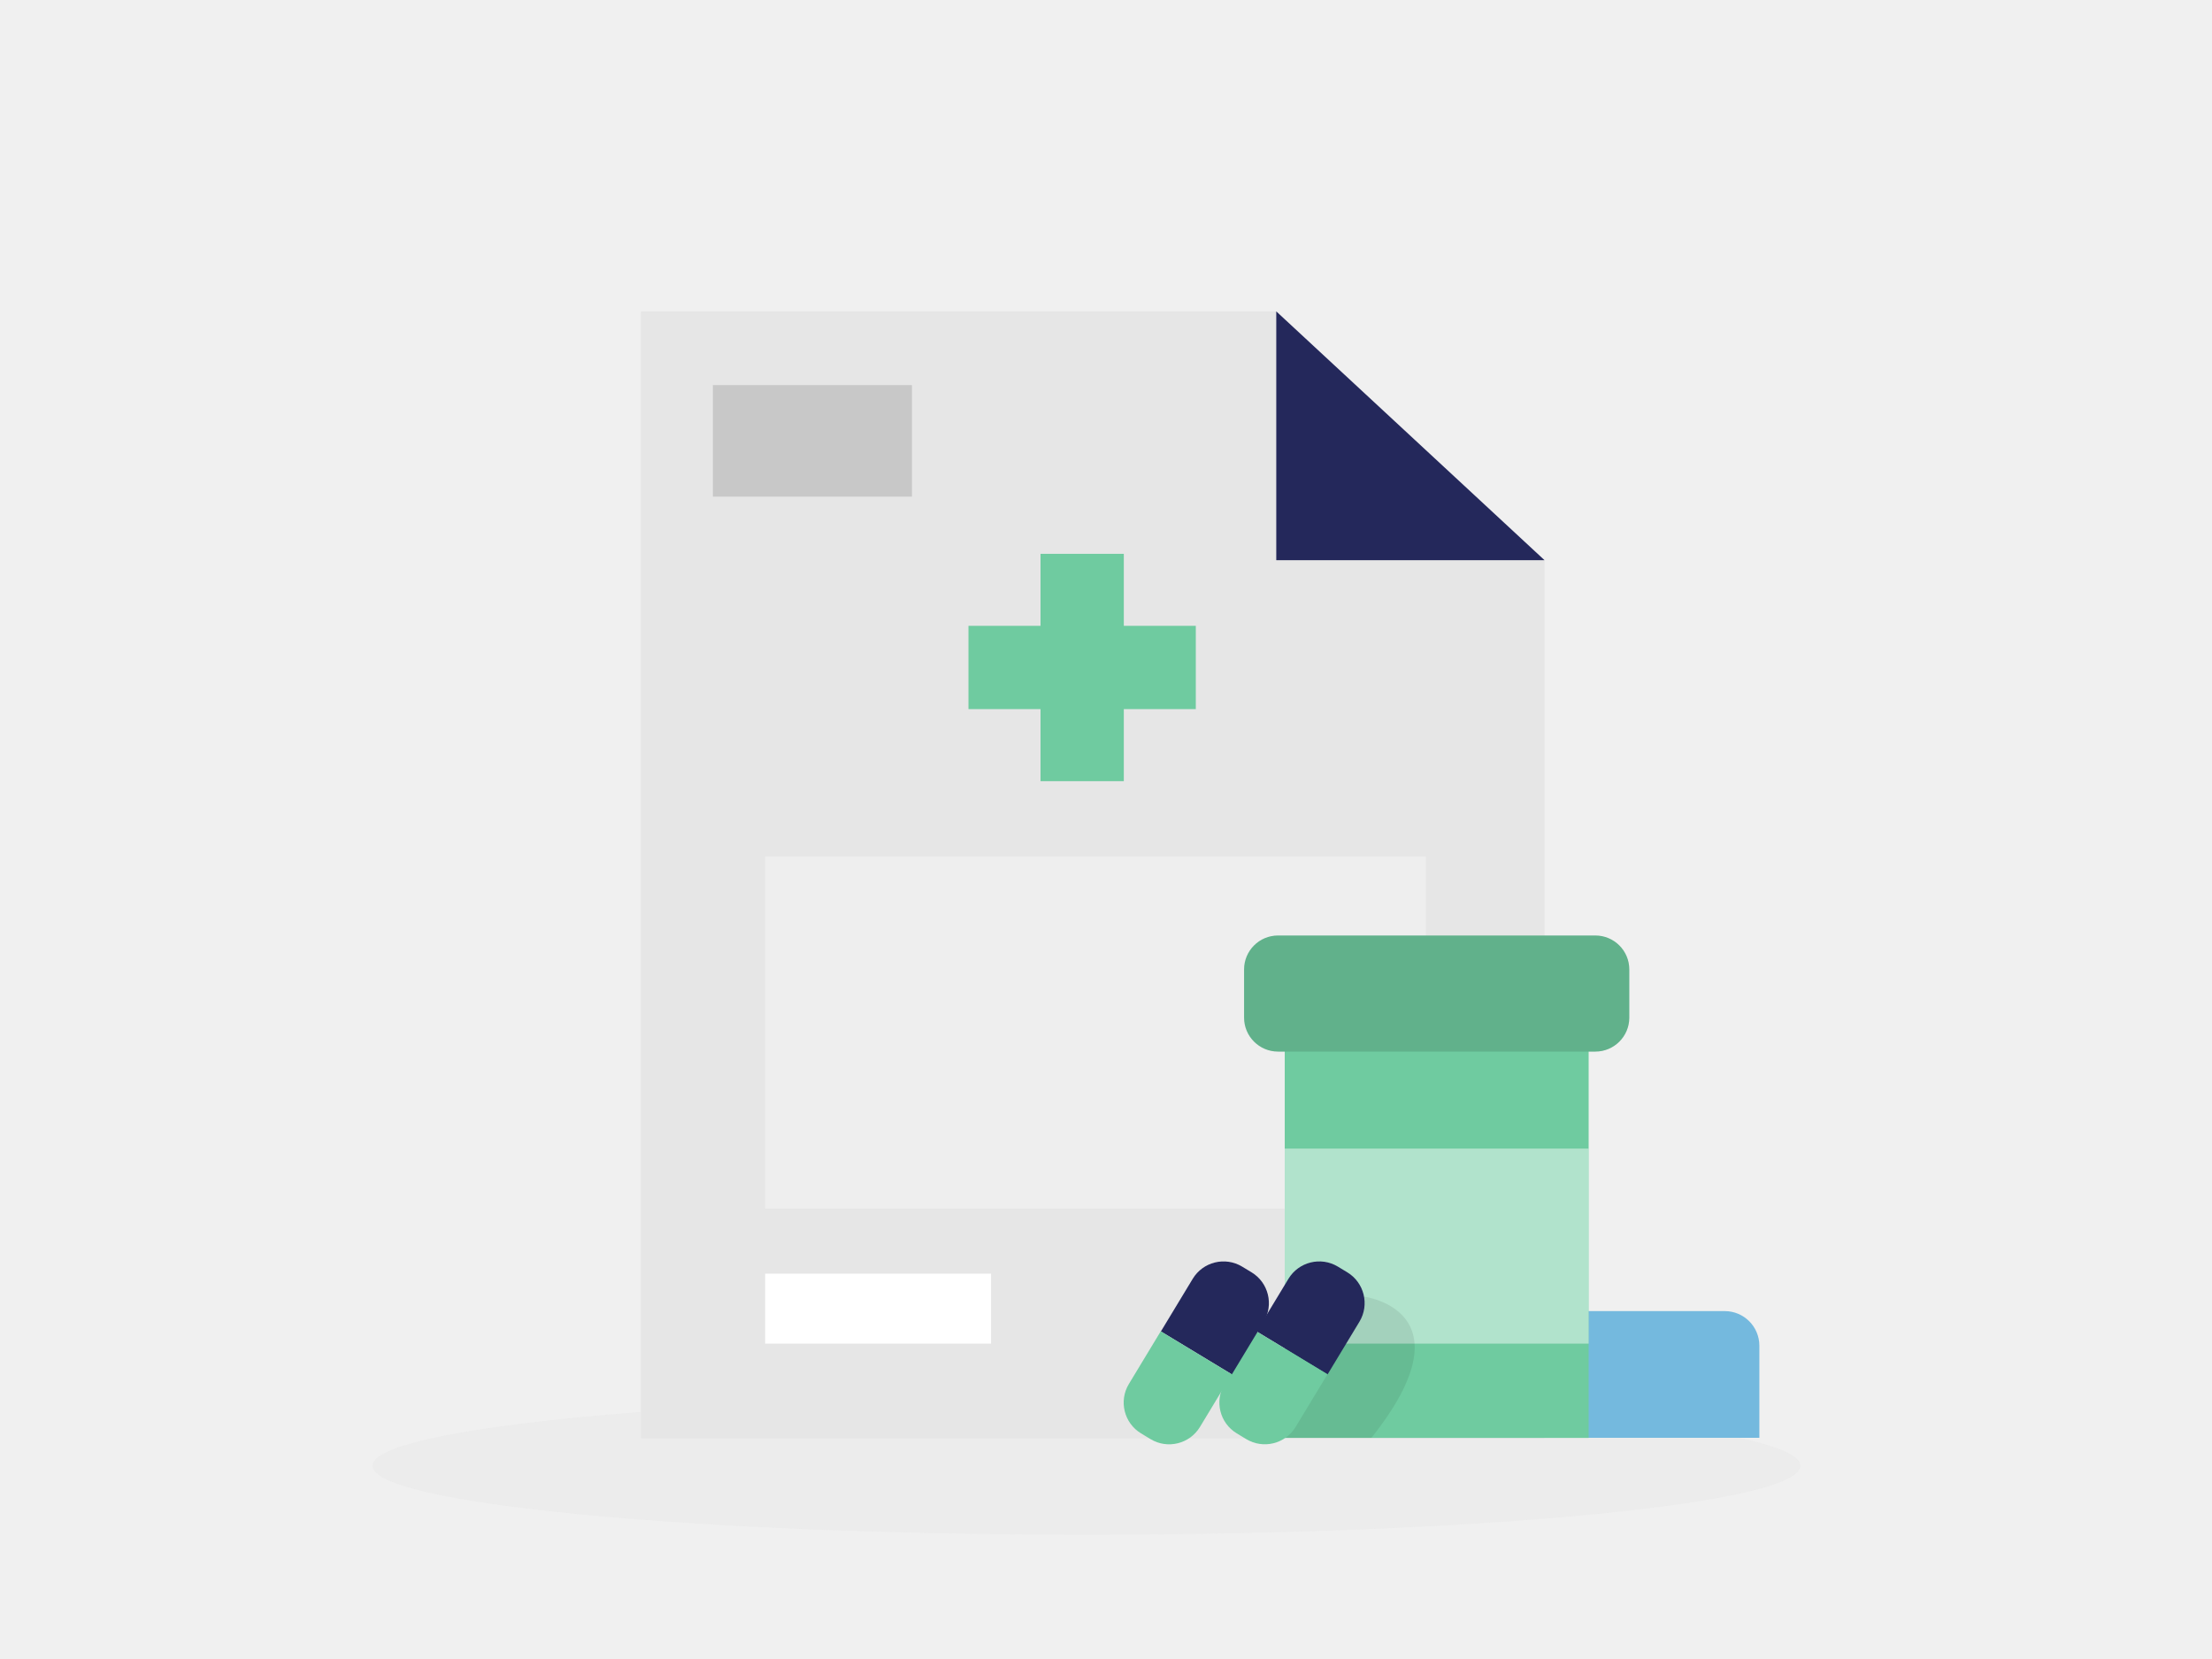
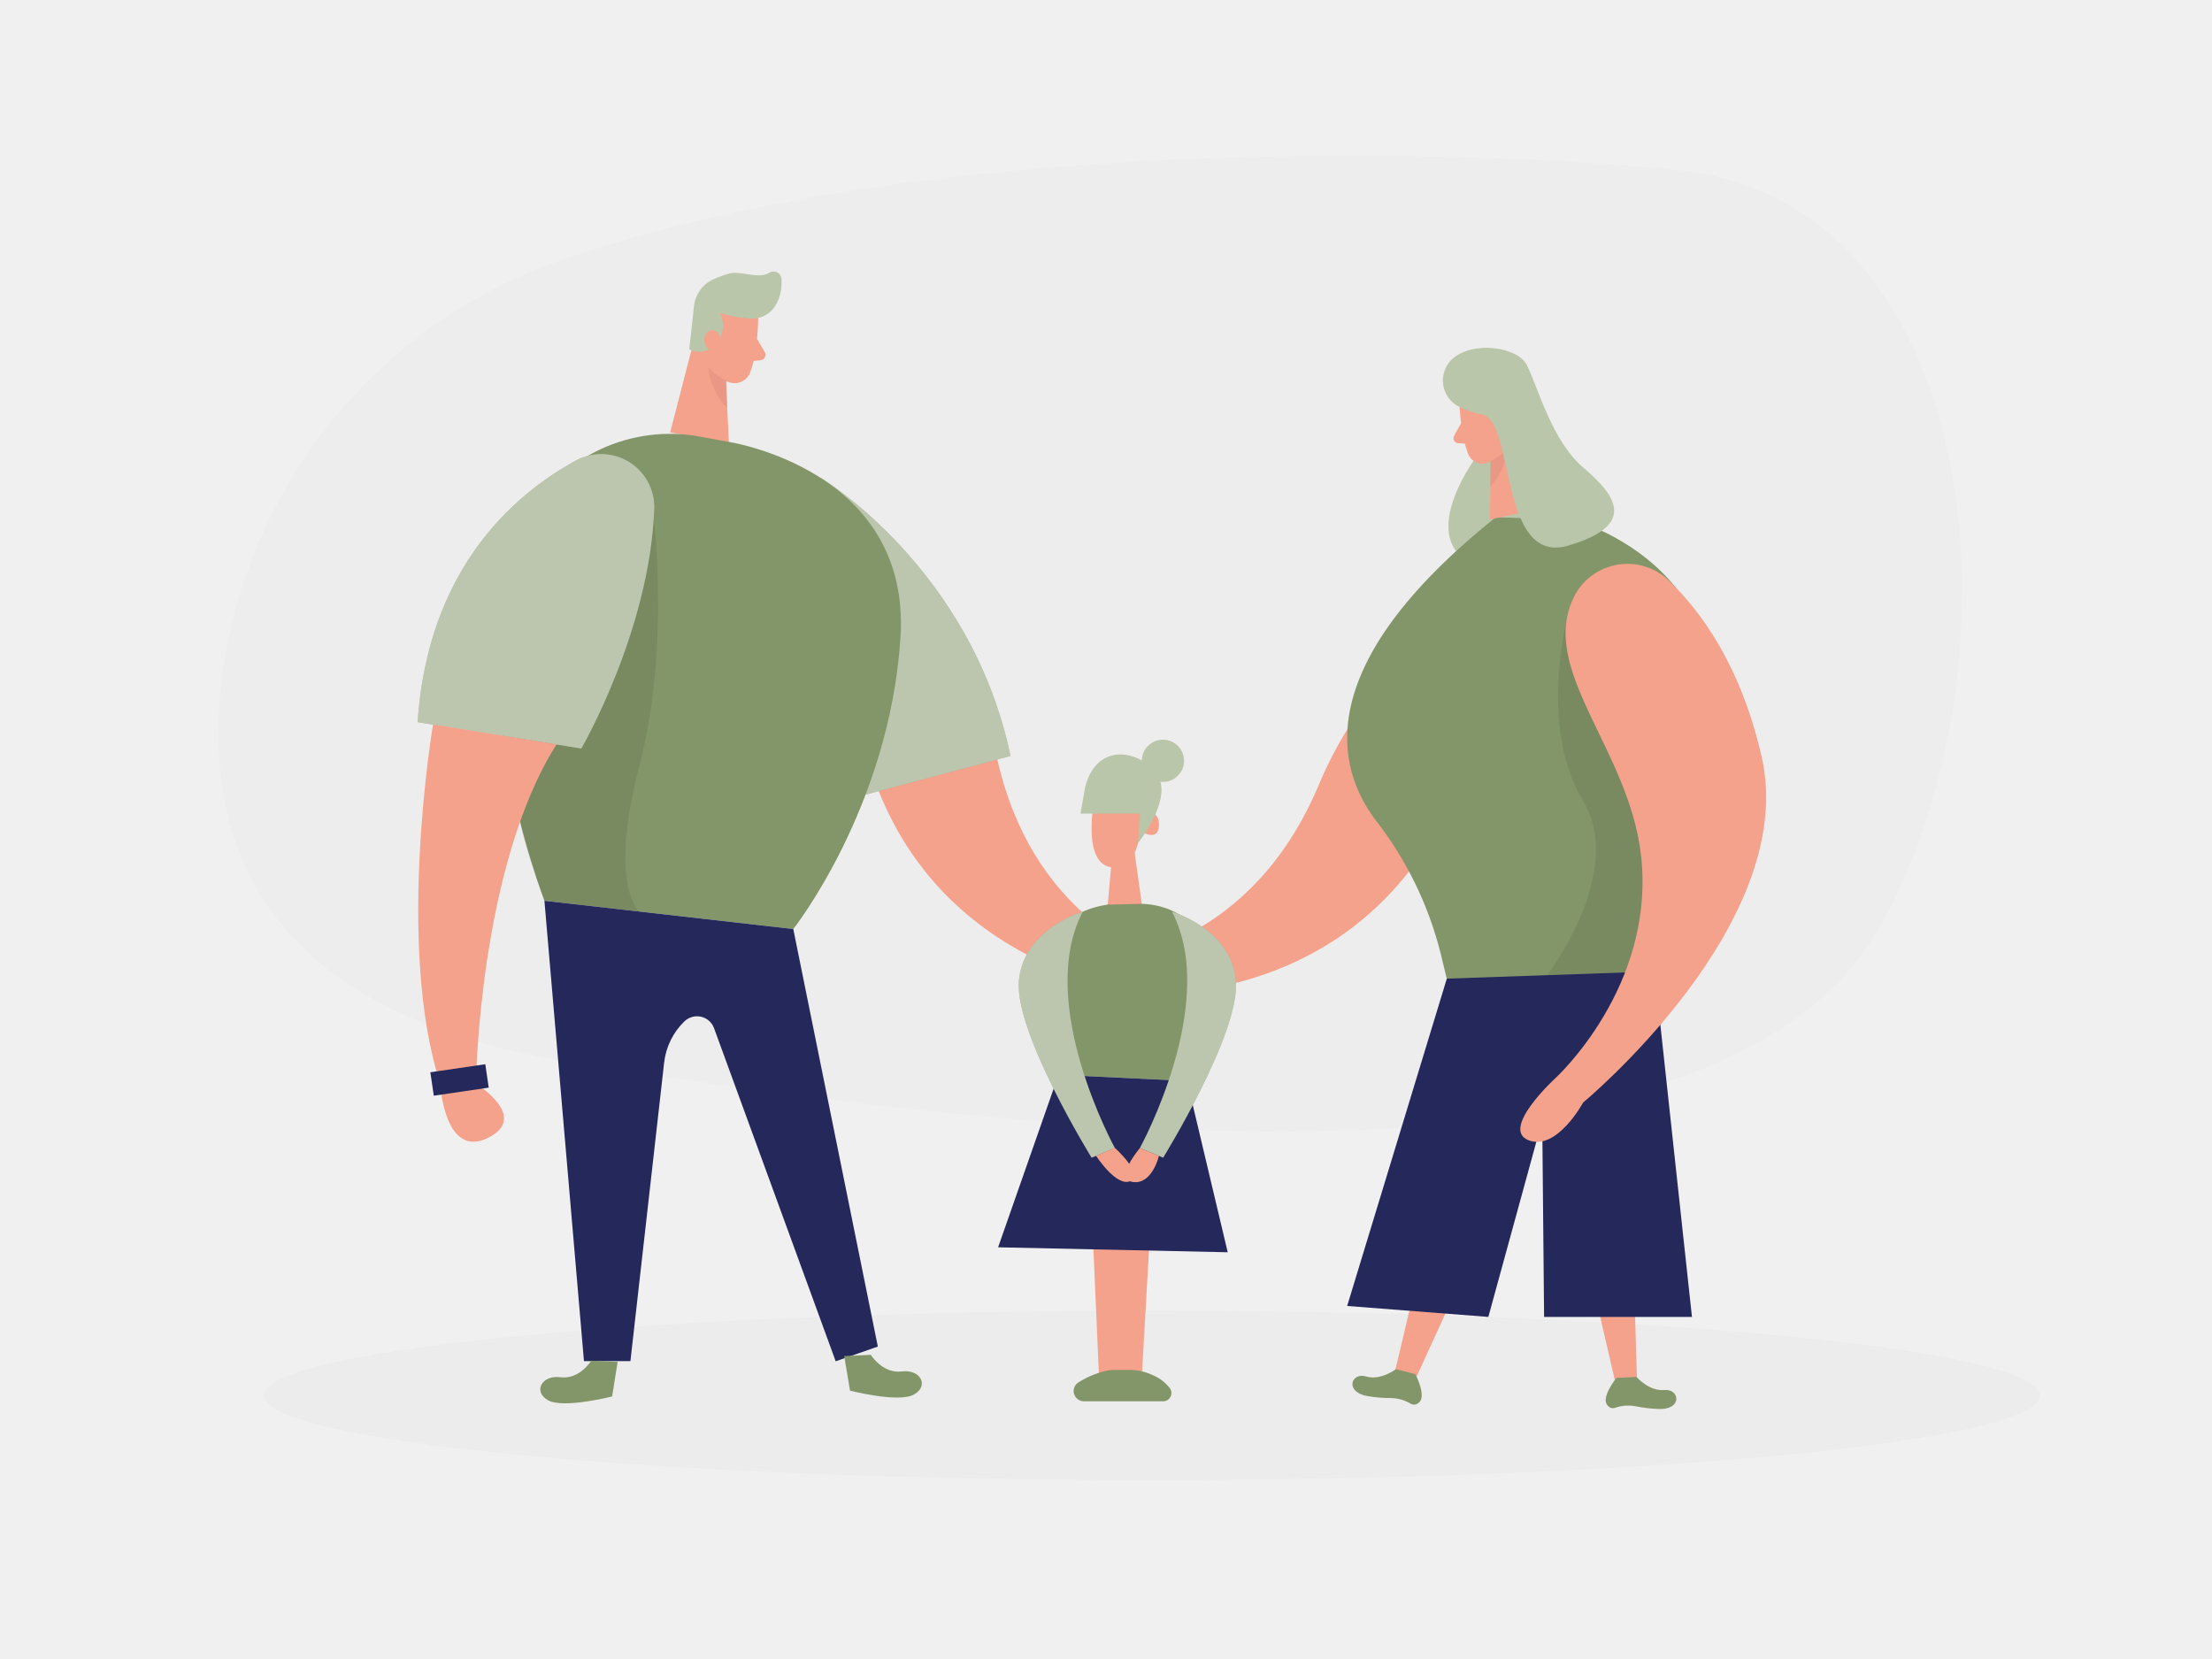
<svg xmlns="http://www.w3.org/2000/svg" id="Layer_1" data-name="Layer 1" viewBox="0 0 400 300">
-   <ellipse cx="196.46" cy="265.06" rx="129.1" ry="12.46" fill="#e6e6e6" opacity="0.45" />
-   <polyline points="279.3 101.3 279.3 260.11 115.89 260.11 115.89 56.31 230.79 56.31" fill="#e6e6e6" />
-   <polygon points="230.79 56.31 230.79 101.3 279.3 101.3 230.79 56.31" fill="#24285b" />
-   <rect x="188.16" y="100.15" width="15.06" height="41.11" fill="#6fcba0" />
-   <rect x="188.16" y="100.15" width="15.06" height="41.11" transform="translate(316.39 -74.99) rotate(90)" fill="#6fcba0" />
-   <rect x="128.91" y="69.64" width="36" height="20.17" opacity="0.13" />
-   <rect x="138.36" y="154.91" width="119.49" height="63.66" fill="#fff" opacity="0.33" />
-   <path d="M279.64,237.09h32.25a6.26,6.26,0,0,1,6.26,6.26V260a0,0,0,0,1,0,0h-38.5a0,0,0,0,1,0,0V237.09A0,0,0,0,1,279.64,237.09Z" fill="#74b9de" />
-   <rect x="232.32" y="177.13" width="54.96" height="82.89" fill="#6fcba0" />
-   <rect x="224.97" y="169.17" width="69.66" height="20.99" rx="6.14" fill="#6fcba0" />
-   <rect x="224.97" y="169.17" width="69.66" height="20.99" rx="6.14" opacity="0.13" />
-   <rect x="232.32" y="207.7" width="54.96" height="35.27" fill="#fff" opacity="0.46" />
-   <path d="M246.64,234.47S266.36,236.94,248,260H232.32l4.42-22.92Z" opacity="0.08" />
-   <path d="M237.22,228.27h2a6.51,6.51,0,0,1,6.51,6.51v11.12a0,0,0,0,1,0,0h-15a0,0,0,0,1,0,0V234.78A6.51,6.51,0,0,1,237.22,228.27Z" transform="translate(157.09 -89.06) rotate(31.17)" fill="#24285b" />
-   <path d="M221.58,243.36h15a0,0,0,0,1,0,0v11.12a6.51,6.51,0,0,1-6.51,6.51h-2a6.51,6.51,0,0,1-6.51-6.51V243.36A0,0,0,0,1,221.58,243.36Z" transform="translate(163.58 -82.16) rotate(31.17)" fill="#6fcba0" />
-   <path d="M219.91,228.27h2a6.51,6.51,0,0,1,6.51,6.51v11.12a0,0,0,0,1,0,0h-15a0,0,0,0,1,0,0V234.78A6.51,6.51,0,0,1,219.91,228.27Z" transform="translate(154.59 -80.1) rotate(31.17)" fill="#24285b" />
-   <path d="M204.28,243.36h15a0,0,0,0,1,0,0v11.12a6.51,6.51,0,0,1-6.51,6.51h-2a6.51,6.51,0,0,1-6.51-6.51V243.36A0,0,0,0,1,204.28,243.36Z" transform="translate(161.08 -73.2) rotate(31.17)" fill="#6fcba0" />
-   <rect x="138.36" y="230.32" width="40.85" height="12.65" fill="#fff" />
+   <path d="M101.61,47A92.38,92.38,0,0,0,40.3,121.38c-4,29.13,5.57,61.32,61.85,70.49,109.54,17.85,212.12,22.94,238.3-25.21S358.58,36,303,30.7C258.81,26.46,165,25,101.61,47Z" fill="#e6e6e6" opacity="0.3" />
+   <path d="M266.69,83s-10.84,14.74.16,19.22,11.93-11.84,11.93-11.84l-5-11Z" fill="#bac6a9" />
+   <path d="M148.46,86.43s25.35,17.51,31.47,48.91,29.62,38,29.62,38l-1,6.39s-44.94-3.32-53.36-49.79Z" fill="#f4a28c" />
+   <path d="M279.25,100.37s-28.38,12-40.75,41.51-36.71,31.25-36.71,31.25l-.3,6.45s44.68,5.87,62.35-37.92Z" fill="#f4a28c" />
+   <ellipse cx="208.28" cy="252.34" rx="160.55" ry="15.3" fill="#e6e6e6" opacity="0.45" />
+   <path d="M270.49,93.54l13.89.44s41.69,10.74,18.33,59c-3.7,7.64-3.4,16.63-3.6,25.11l-.06,2.2H262.42l-1.91-7.9a64.94,64.94,0,0,0-11.74-24.07C241.69,139,236.69,120.53,270.49,93.54Z" fill="#839669" />
+   <path d="M137.1,57.49s0,6-1.43,9.82a3,3,0,0,1-3.85,1.8,6.63,6.63,0,0,1-4.68-5.46l-1.27-5.36a5.35,5.35,0,0,1,2.9-5.48C132.35,50.72,137.32,53.86,137.1,57.49Z" fill="#f4a28c" />
+   <polygon points="126.09 59.26 121.18 78.2 131.81 80.17 131.12 65.59 126.09 59.26" fill="#f4a28c" />
+   <path d="M135.61,57.6a24.25,24.25,0,0,1-5.44-1,5,5,0,0,1-.53,5.44,4.06,4.06,0,0,1-5,1.14l.84-7.63A6.06,6.06,0,0,1,129,50.5a21.66,21.66,0,0,1,2.67-1c2.28-.67,5.36,1.1,7.47-.19a1.44,1.44,0,0,1,2.19,1.16c.12,2.36-.65,6-3.92,6.94A5.45,5.45,0,0,1,135.61,57.6Z" fill="#bac6a9" />
+   <path d="M130.3,62s.17-2.29-1.56-2.28-2,3.32.29,3.86Z" fill="#f4a28c" />
+   <path d="M136.88,61.25l1.43,2.45a1,1,0,0,1-.74,1.44l-2.31.21Z" fill="#f4a28c" />
+   <path d="M131.41,68.78a7.12,7.12,0,0,1-3.28-2.41s-.19,3.57,3.38,7.47Z" fill="#ce8172" opacity="0.31" />
+   <path d="M263.9,73s.21,5.55,1.59,9.08a2.78,2.78,0,0,0,3.62,1.57,6.14,6.14,0,0,0,4.2-5.19l1.05-5a5,5,0,0,0-2.84-5C268.14,66.63,263.61,69.66,263.9,73Z" fill="#f4a28c" />
+   <polygon points="274.17 74.39 279.22 91.85 269.4 93.95 269.67 80.4 274.17 74.39" fill="#f4a28c" />
+   <path d="M270.34,77s-.22-2.13,1.39-2.16,1.95,3-.18,3.59Z" fill="#f4a28c" />
+   <path d="M264.21,76.52l-1.27,2.31a.9.9,0,0,0,.73,1.32l2.15.13Z" fill="#f4a28c" />
+   <path d="M269.48,83.36a6.61,6.61,0,0,0,3-2.32s.27,3.32-3,7Z" fill="#ce8172" opacity="0.31" />
+   <path d="M262.62,64.9a5.33,5.33,0,0,0,1.28,8.69A15,15,0,0,0,268,74.94c6,1.15,3,27.42,15.6,23.72s8.53-9.15,2.82-14-8.09-14-10.27-18.56C274.55,62.73,266.44,61.53,262.62,64.9Z" fill="#bac6a9" />
+   <path d="M148.46,86.43s27.13,16.23,34.28,50.27l-26.24,7Z" fill="#839669" />
+   <path d="M148.46,86.43s27.13,16.23,34.28,50.27l-26.24,7Z" fill="#fff" opacity="0.46" />
+   <path d="M95.18,93.69A29.78,29.78,0,0,1,126.84,79l4.72.87s33.31,4.87,31.27,35.55S143.45,168,143.45,168l-45-5.11S81.5,119,95.18,93.69Z" fill="#839669" />
+   <path d="M158.74,243.5,143.45,168l-45-5.11,7.15,83.24H114l6.1-54a12.26,12.26,0,0,1,3.67-7.44h0a3.28,3.28,0,0,1,5.35,1.23l22,60.24Z" fill="#24285b" />
+   <path d="M118.22,93.76s3,23.45-2.63,44.9,0,26.2,0,26.2l-17.1-2s-3.75-9.51-4.43-14.33S93.79,91,118.22,93.76Z" opacity="0.08" />
+   <path d="M104.07,83.31c-11.48,6.31-26.68,19.8-28.56,47.28l29.61,4.77s12.39-21.31,13.19-43.4A9.59,9.59,0,0,0,104.07,83.31Z" fill="#839669" />
+   <path d="M104.07,83.31c-11.48,6.31-26.68,19.8-28.56,47.28l29.61,4.77s12.39-21.31,13.19-43.4A9.59,9.59,0,0,0,104.07,83.31Z" fill="#fff" opacity="0.46" />
+   <path d="M78.31,131s-6.81,40,1.28,64.9h6.47s.56-39.24,14.59-61.3Z" fill="#f4a28c" />
+   <path d="M79.59,195.94s.75,13.61,8.55,9.87-2.08-9.87-2.08-9.87Z" fill="#f4a28c" />
+   <rect x="78.09" y="193.15" width="10.04" height="4.28" transform="translate(-27.49 14.14) rotate(-8.35)" fill="#24285b" />
+   <path d="M201.6,167.47s3.49-1.62,6.21,4.17-7.23,2.21-7.23,2.21Z" fill="#f4a28c" />
+   <path d="M106.93,246.05s-2.15,3.46-5.59,3-5,2.68-2.18,4.19,11.53-.72,11.53-.72l1-6.25Z" fill="#839669" />
+   <path d="M157.47,245s2.15,3.45,5.59,3,5,2.67,2.18,4.19-11.53-.72-11.53-.72l-1.05-6.25Z" fill="#839669" />
+   <path d="M198.27,142.26s-3.39,14.5,3.16,14.61,4.85-14.61,4.85-14.61Z" fill="#f4a28c" />
+   <path d="M205.18,154.17l1.29,9.28s2.39,3.85-2.57,4.68-6.74-1.24-3.58-4.55l.83-9.41Z" fill="#f4a28c" />
+   <path d="M206.47,146.37s3.49,0,3.08,3.2-4.41,0-4.41,0Z" fill="#f4a28c" />
+   <path d="M206.47,163.45S217,163.24,218,173.61s-3.32,21.86-3.32,21.86l-23.25-1.11s-11-27.93,8.91-30.78Z" fill="#839669" />
+   <polygon points="196.88 206.66 198.74 248.99 206.47 248.99 208.88 206.66 196.88 206.66" fill="#f4a28c" />
+   <path d="M196.24,142.26l-.85,4.87h10.77l-.37,5.33s5.9-7.38,3.79-11.8S198.62,133.31,196.24,142.26Z" fill="#bac6a9" />
+   <circle cx="210.29" cy="137.58" r="3.82" fill="#bac6a9" />
+   <polygon points="191.41 194.36 180.49 225.55 222.01 226.45 214.66 195.47 191.41 194.36" fill="#24285b" />
+   <polygon points="294.29 192.34 296.03 249.83 292.33 250.97 279.82 196.76 294.29 192.34" fill="#f4a28c" />
+   <path d="M295.93,249s2.29,2.63,5.05,2.36,3.35,3.62-1.11,3.43a25,25,0,0,1-4.13-.5,7.23,7.23,0,0,0-3.74.31,1.21,1.21,0,0,1-1.29-.44c-1.33-1.42,1.6-5,1.6-5Z" fill="#839669" />
+   <polygon points="265.42 192.43 252.16 248.4 255.56 250.25 278.7 199.66 265.42 192.43" fill="#f4a28c" />
+   <path d="M252.43,247.59s-2.78,2.12-5.42,1.31-4,2.87.4,3.58a24.68,24.68,0,0,0,4.15.33,7.25,7.25,0,0,1,3.6,1.06,1.19,1.19,0,0,0,1.35-.18c1.59-1.12-.57-5.2-.57-5.2Z" fill="#839669" />
+   <path d="M283.23,112.6s-4.86,19.13,3,32.15-6.46,31.58-6.46,31.58l19.38-.67s1.18-17.83,5.68-33.11S283.23,112.6,283.23,112.6Z" opacity="0.08" />
+   <polygon points="261.63 176.97 299.2 175.66 305.96 238.14 279.22 238.14 278.78 191.48 261.63 176.97" fill="#24285b" />
+   <polygon points="261.63 176.97 243.61 236.16 269.14 238.14 283.8 184.65 261.63 176.97" fill="#24285b" />
+   <path d="M195.79,164.87S185,168,184.24,177.42s13.16,31.92,13.16,31.92l4.2-1.74S187.17,181.42,195.79,164.87Z" fill="#839669" />
+   <path d="M195.79,164.87S185,168,184.24,177.42s13.16,31.92,13.16,31.92l4.2-1.74S187.17,181.42,195.79,164.87Z" fill="#fff" opacity="0.46" />
+   <path d="M211.94,164.87s10.79,3.11,11.55,12.55-13.16,31.92-13.16,31.92l-4.2-1.74S220.56,181.42,211.94,164.87Z" fill="#839669" />
+   <path d="M211.94,164.87s10.79,3.11,11.55,12.55-13.16,31.92-13.16,31.92l-4.2-1.74S220.56,181.42,211.94,164.87Z" fill="#fff" opacity="0.46" />
+   <path d="M198.2,209s3.7,5.74,6.23,4.57-2.83-6-2.83-6Z" fill="#f4a28c" />
+   <path d="M206.13,207.6s-4.79,5.63-1.28,6.14,4.72-4.72,4.72-4.72l-3-1.24Z" fill="#f4a28c" />
+   <path d="M284.63,107.92A10.8,10.8,0,0,1,301.79,105c5.78,5.51,13,15.35,16.79,31.9,6.81,30.13-32.3,62.47-32.3,62.47s-4.78,8.86-9.9,6.81S281.23,195,281.23,195s18.2-16.55,15.52-40.31C294.57,135.39,278.1,121.14,284.63,107.92Z" fill="#f4a28c" />
+   <path d="M199.58,248a16.13,16.13,0,0,0-4.72,2.08,1.86,1.86,0,0,0,1.15,3.32h14.31a1.5,1.5,0,0,0,1.28-2.3,7.72,7.72,0,0,0-3.35-2.52,9.46,9.46,0,0,0-4-.85h-2.77A6.76,6.76,0,0,0,199.58,248Z" fill="#839669" />
</svg>
